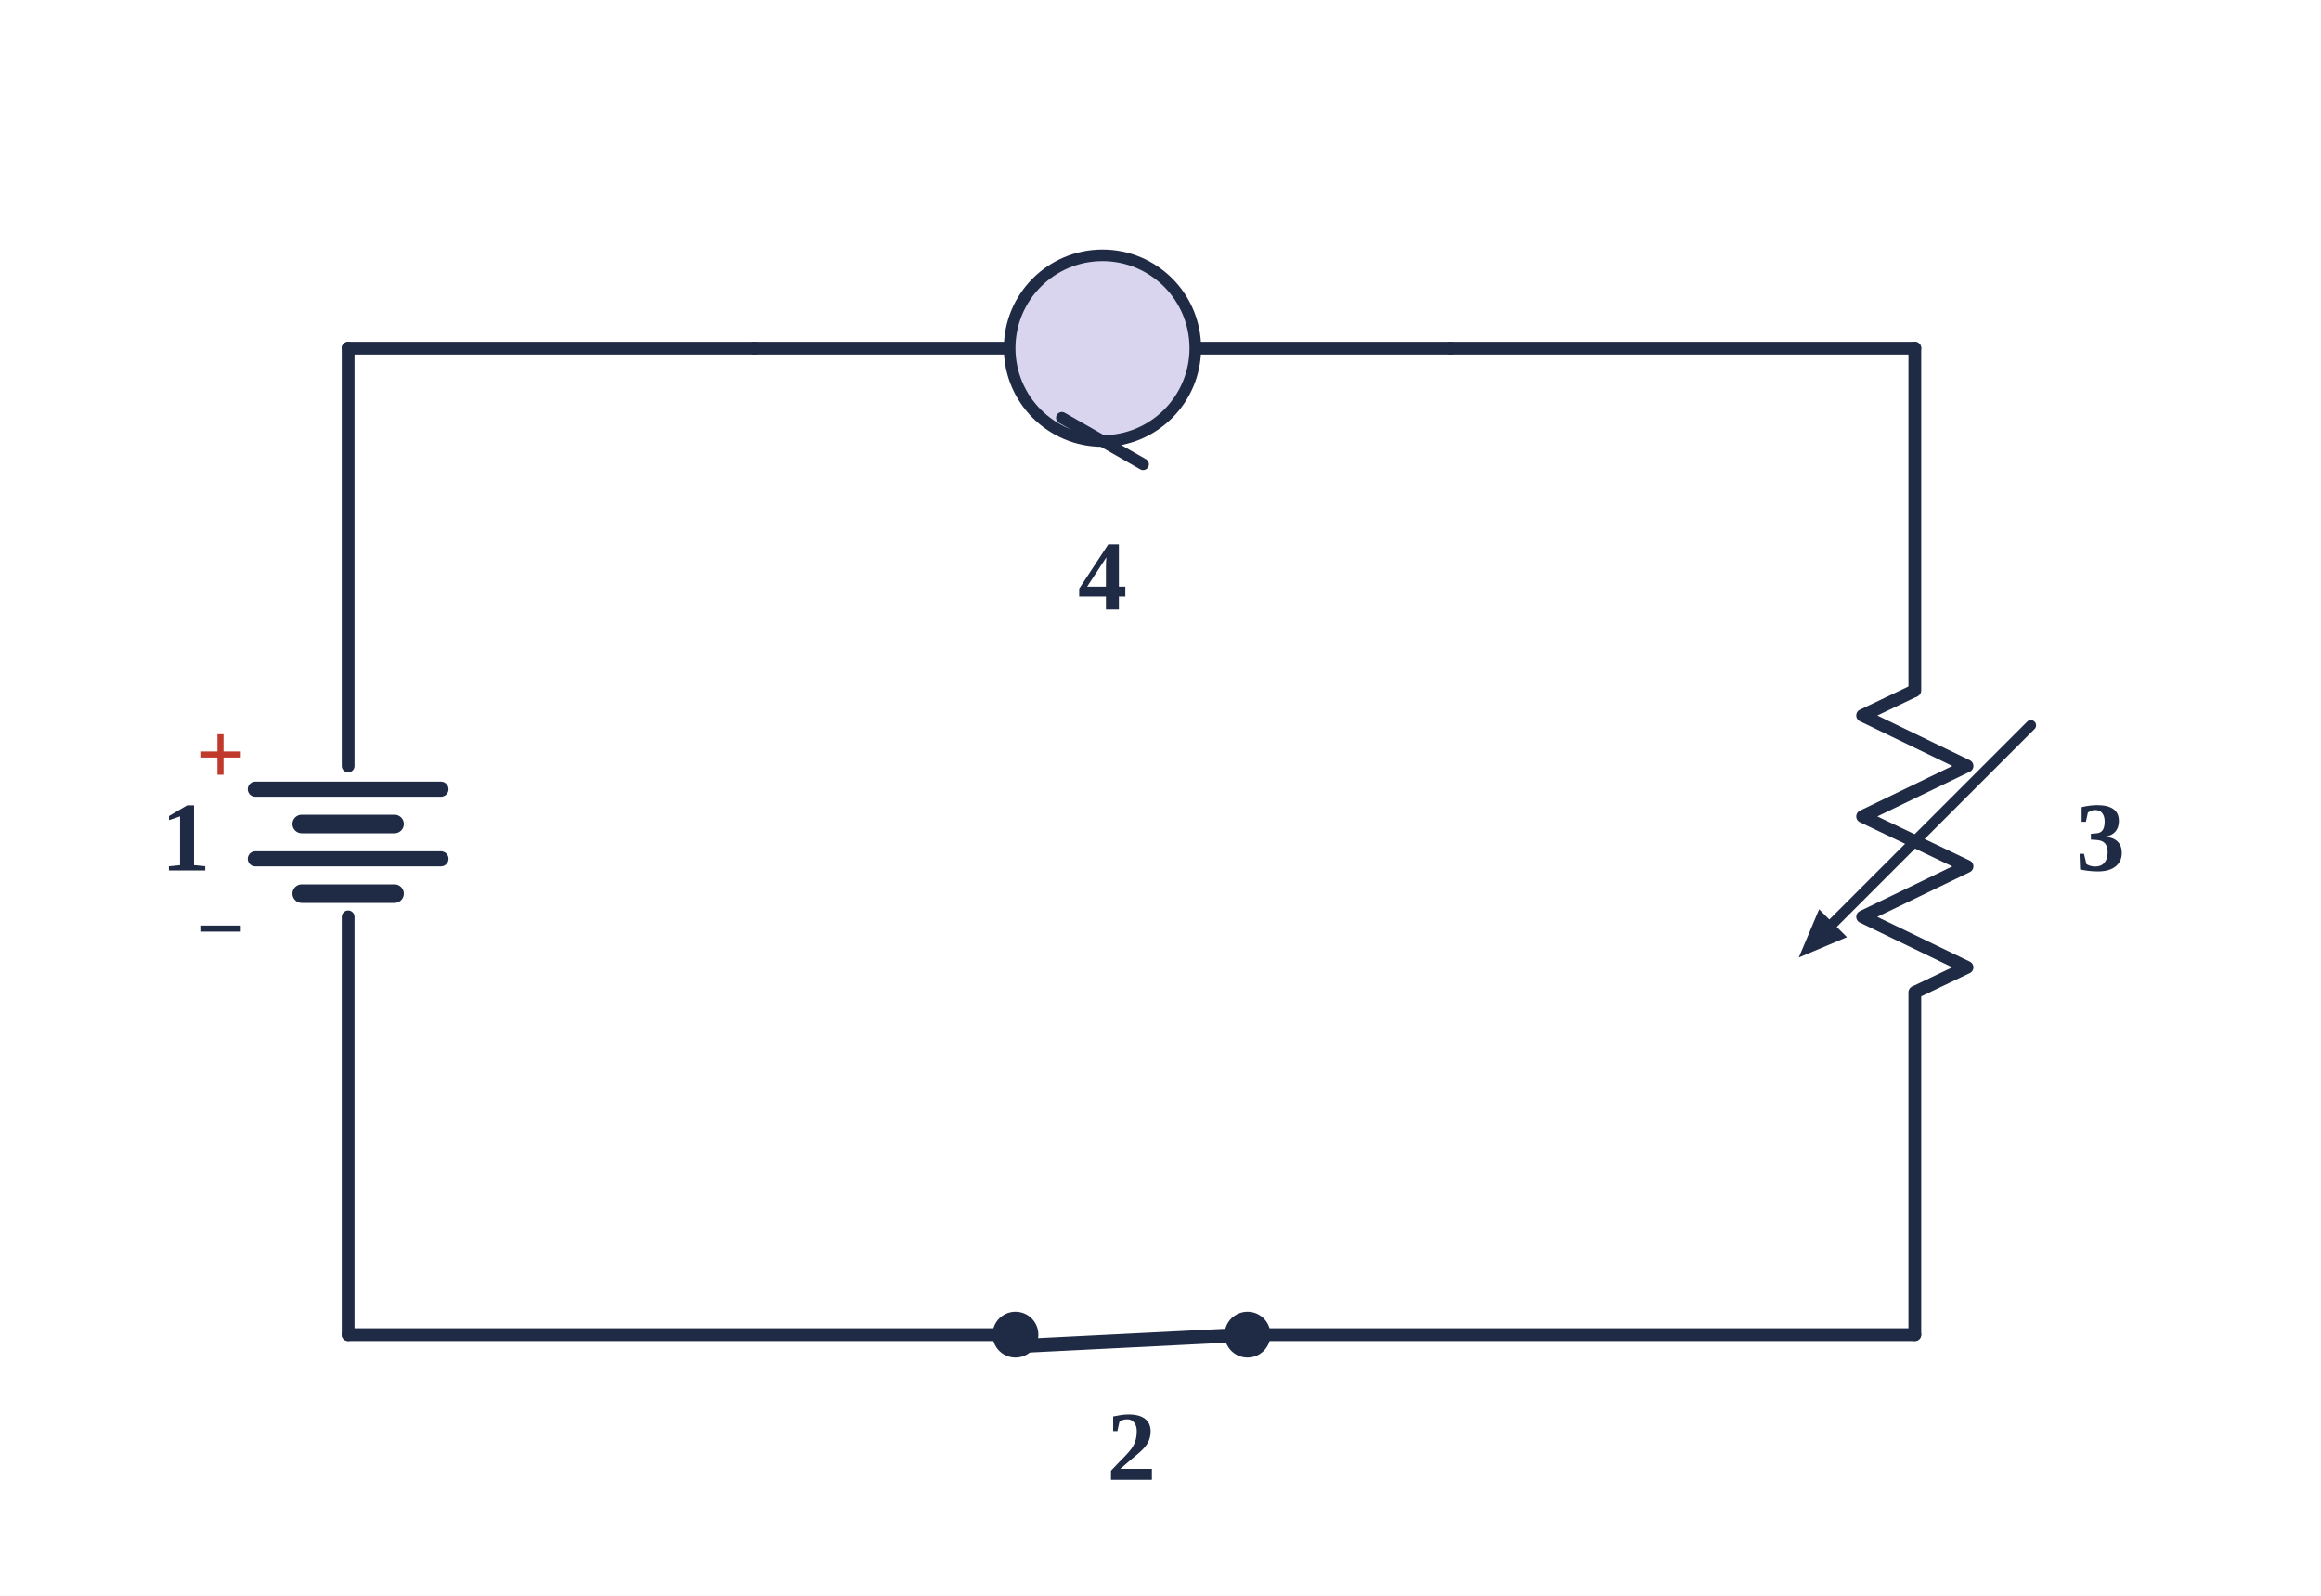
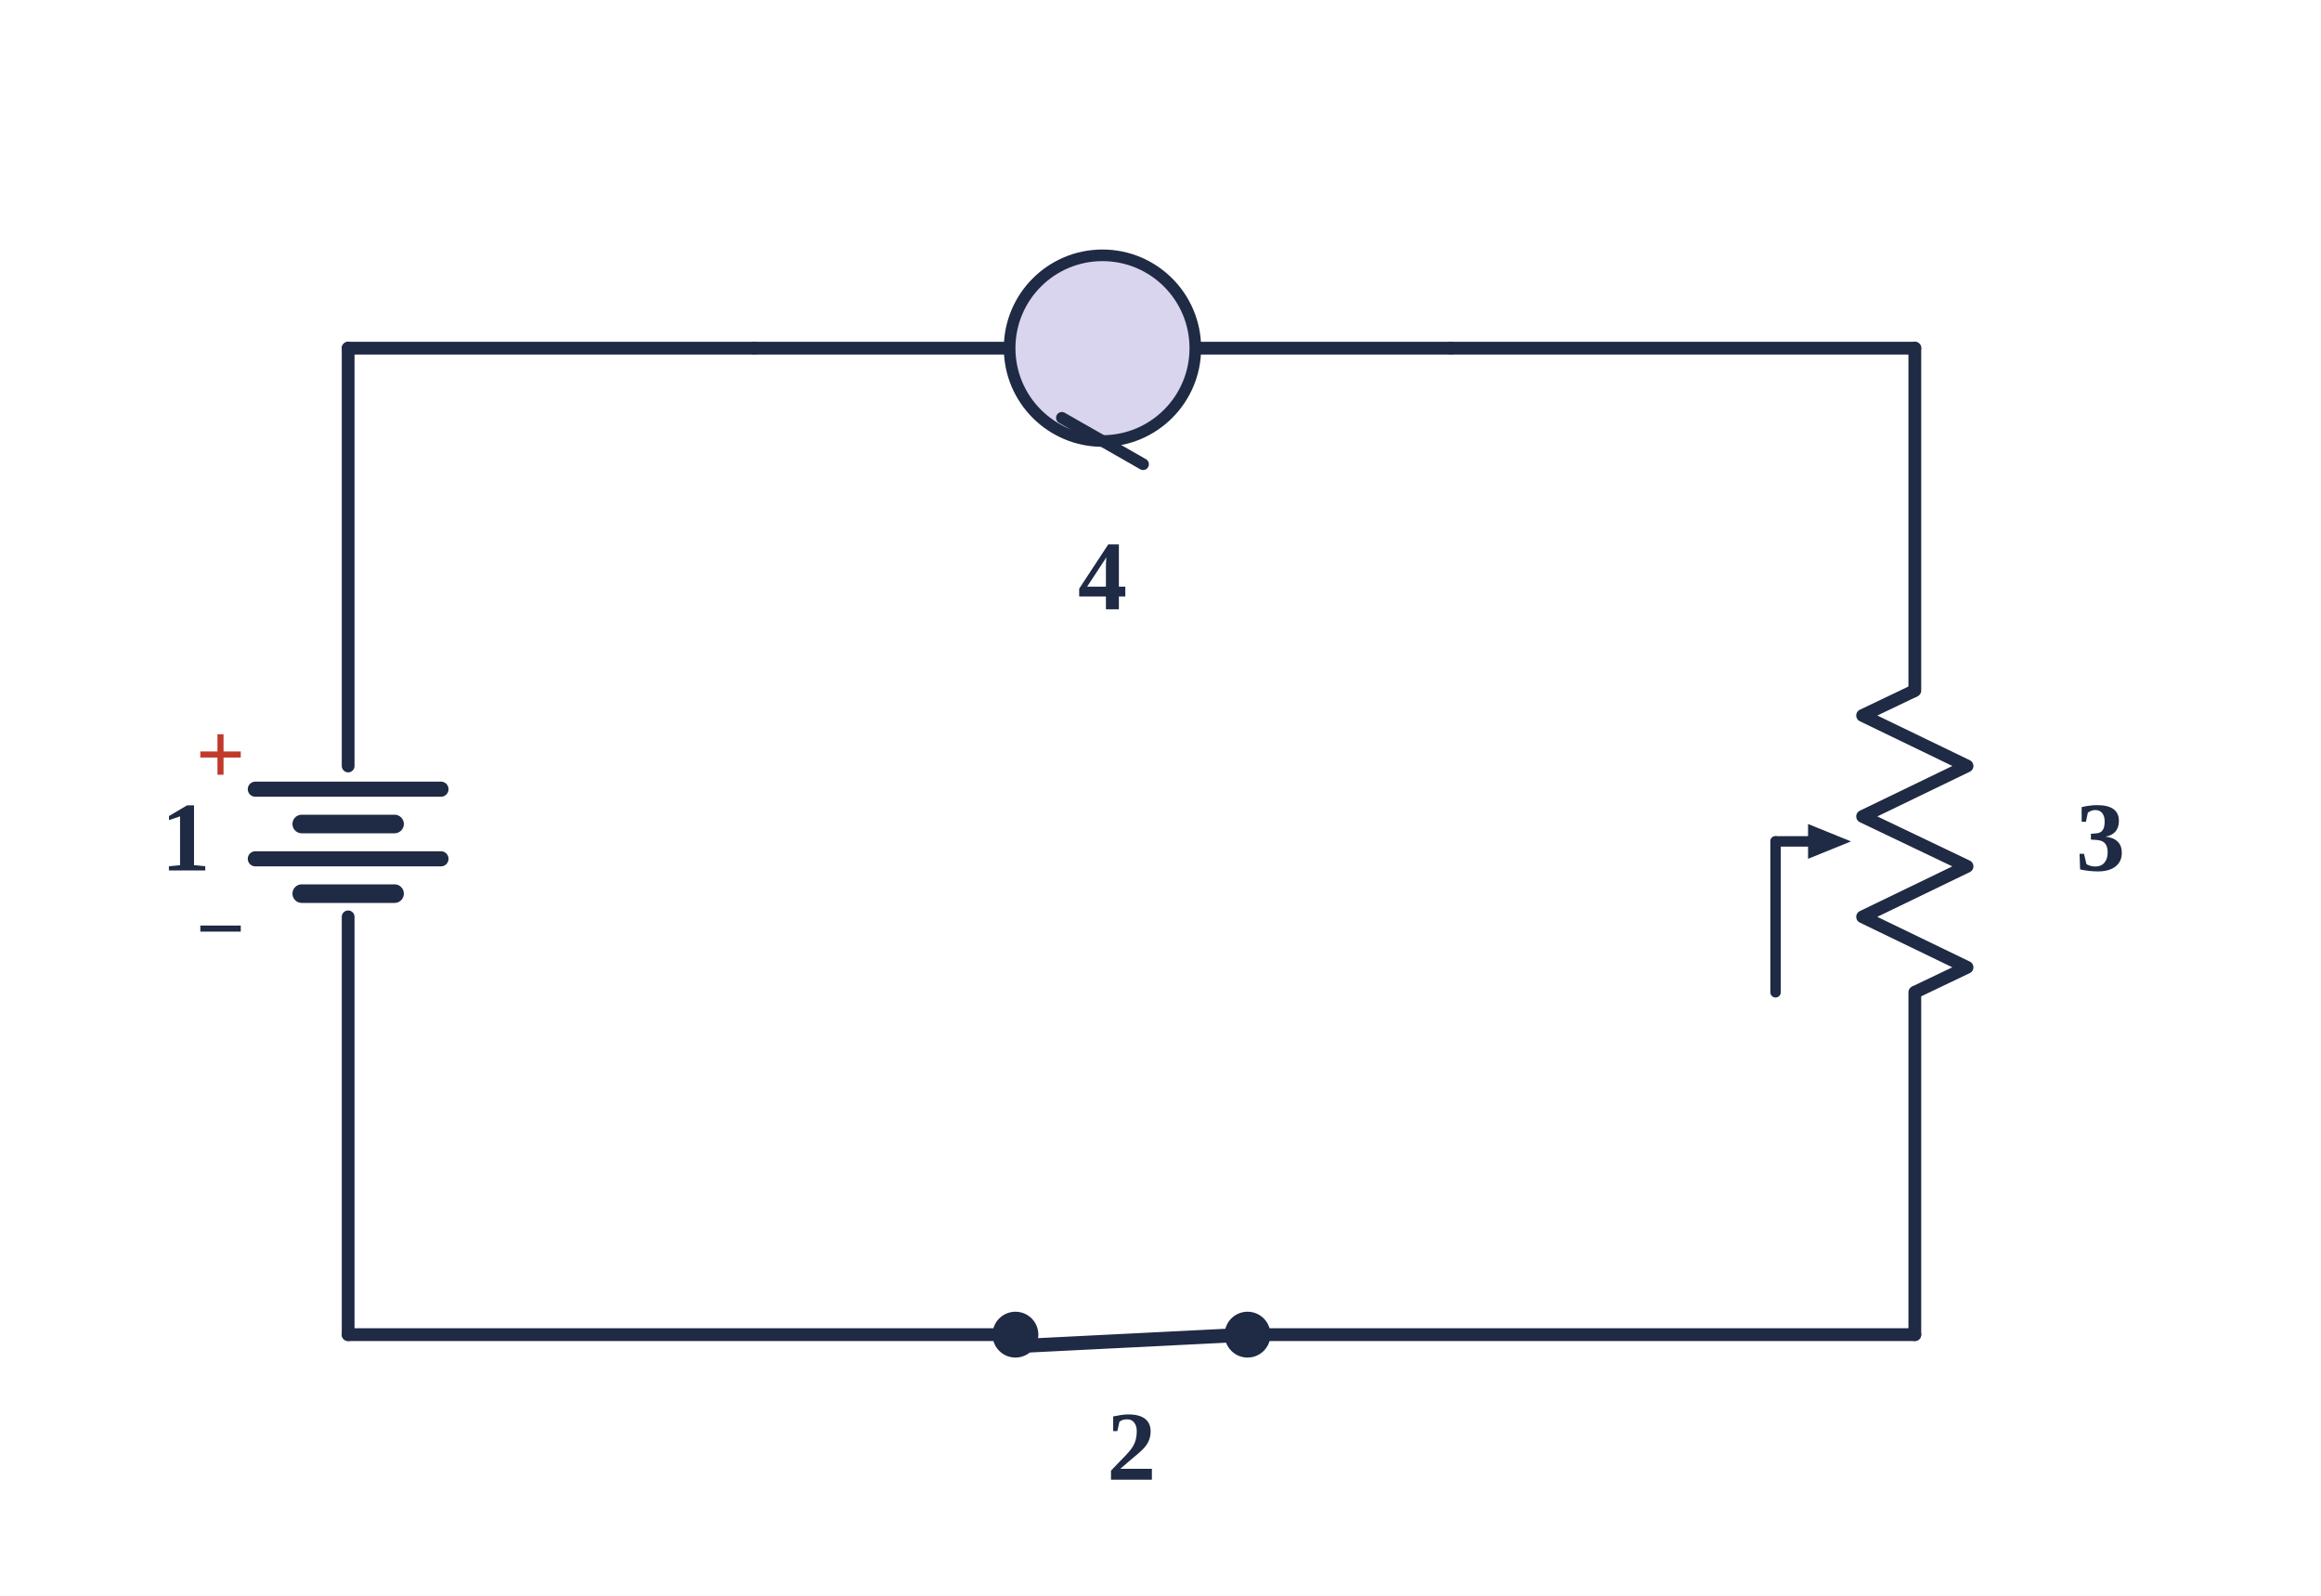
<svg xmlns="http://www.w3.org/2000/svg" viewBox="0 0 400 275" width="400" height="275">
  <rect width="400" height="275" fill="#fff" />
  <line x1="60.0" y1="230.0" x2="60.0" y2="158.0" stroke="#1f2a44" stroke-width="2.2" stroke-linecap="round" />
  <line x1="60.0" y1="132.0" x2="60.0" y2="60.0" stroke="#1f2a44" stroke-width="2.2" stroke-linecap="round" />
  <line x1="44.0" y1="136.0" x2="76.0" y2="136.0" stroke="#1f2a44" stroke-width="2.6" stroke-linecap="round" />
  <line x1="52.0" y1="142.0" x2="68.0" y2="142.0" stroke="#1f2a44" stroke-width="3.2" stroke-linecap="round" />
  <line x1="44.0" y1="148.0" x2="76.0" y2="148.0" stroke="#1f2a44" stroke-width="2.6" stroke-linecap="round" />
  <line x1="52.0" y1="154.0" x2="68.0" y2="154.0" stroke="#1f2a44" stroke-width="3.2" stroke-linecap="round" />
  <text x="38.0" y="135.0" text-anchor="middle" font-size="15" fill="#c0392b" font-weight="bold" font-family="'Times New Roman',Times,serif">+</text>
  <text x="38.0" y="165.0" text-anchor="middle" font-size="15" fill="#1f2a44" font-weight="bold" font-family="'Times New Roman',Times,serif">−</text>
  <line x1="60.0" y1="60.0" x2="130.0" y2="60.0" stroke="#1f2a44" stroke-width="2.2" stroke-linecap="round" />
  <line x1="130.0" y1="60.0" x2="174.0" y2="60.0" stroke="#1f2a44" stroke-width="2.2" stroke-linecap="round" />
  <line x1="206.0" y1="60.0" x2="250.0" y2="60.0" stroke="#1f2a44" stroke-width="2.2" stroke-linecap="round" />
  <circle cx="190.0" cy="60.0" r="16" fill="#d9d5ee" stroke="#1f2a44" stroke-width="2" />
  <line x1="183.0" y1="72.0" x2="197.0" y2="80.0" stroke="#1f2a44" stroke-width="2" stroke-linecap="round" />
  <line x1="250.0" y1="60.0" x2="330.0" y2="60.0" stroke="#1f2a44" stroke-width="2.2" stroke-linecap="round" />
  <line x1="330.0" y1="60.0" x2="330.0" y2="119.0" stroke="#1f2a44" stroke-width="2.2" stroke-linecap="round" />
  <line x1="330.0" y1="171.0" x2="330.0" y2="230.0" stroke="#1f2a44" stroke-width="2.2" stroke-linecap="round" />
  <polyline points="330.0,119.0 321.0,123.3 339.0,132.0 321.0,140.7 339.0,149.3 321.0,158.0 339.0,166.7 330.0,171.0" fill="none" stroke="#1f2a44" stroke-width="2.2" stroke-linejoin="round" />
-   <line x1="350.0" y1="125.0" x2="313.8" y2="161.2" stroke="#1f2a44" stroke-width="1.8" stroke-linecap="round" />
-   <polygon points="310.0,165.0 313.5,156.7 318.3,161.5" fill="#1f2a44" />
+   <line x1="306.0" y1="171.0" x2="306.0" y2="145.0" stroke="#1f2a44" stroke-width="1.8" stroke-linecap="round" />
+   <line x1="306.0" y1="145.0" x2="314.2" y2="145.0" stroke="#1f2a44" stroke-width="1.8" stroke-linecap="round" />
+   <polygon points="319.0,145.0 311.6,148.0 311.6,142.0" fill="#1f2a44" />
  <line x1="330.0" y1="230.0" x2="215.0" y2="230.0" stroke="#1f2a44" stroke-width="2.2" stroke-linecap="round" />
  <line x1="175.0" y1="230.0" x2="60.0" y2="230.0" stroke="#1f2a44" stroke-width="2.2" stroke-linecap="round" />
  <circle cx="215.0" cy="230.0" r="3.2" fill="#1f2a44" stroke="#1f2a44" stroke-width="1.5" />
  <circle cx="175.0" cy="230.0" r="3.2" fill="#1f2a44" stroke="#1f2a44" stroke-width="1.5" />
  <line x1="215.0" y1="230.0" x2="175.0" y2="232.0" stroke="#1f2a44" stroke-width="2.4" stroke-linecap="round" />
  <text x="32.0" y="150.0" text-anchor="middle" font-size="17" fill="#1f2a44" font-weight="bold" font-family="'Times New Roman',Times,serif">1</text>
  <text x="190.0" y="105.0" text-anchor="middle" font-size="17" fill="#1f2a44" font-weight="bold" font-family="'Times New Roman',Times,serif">4</text>
  <text x="362.0" y="150.0" text-anchor="middle" font-size="17" fill="#1f2a44" font-weight="bold" font-family="'Times New Roman',Times,serif">3</text>
  <text x="195.0" y="255.0" text-anchor="middle" font-size="17" fill="#1f2a44" font-weight="bold" font-family="'Times New Roman',Times,serif">2</text>
</svg>
